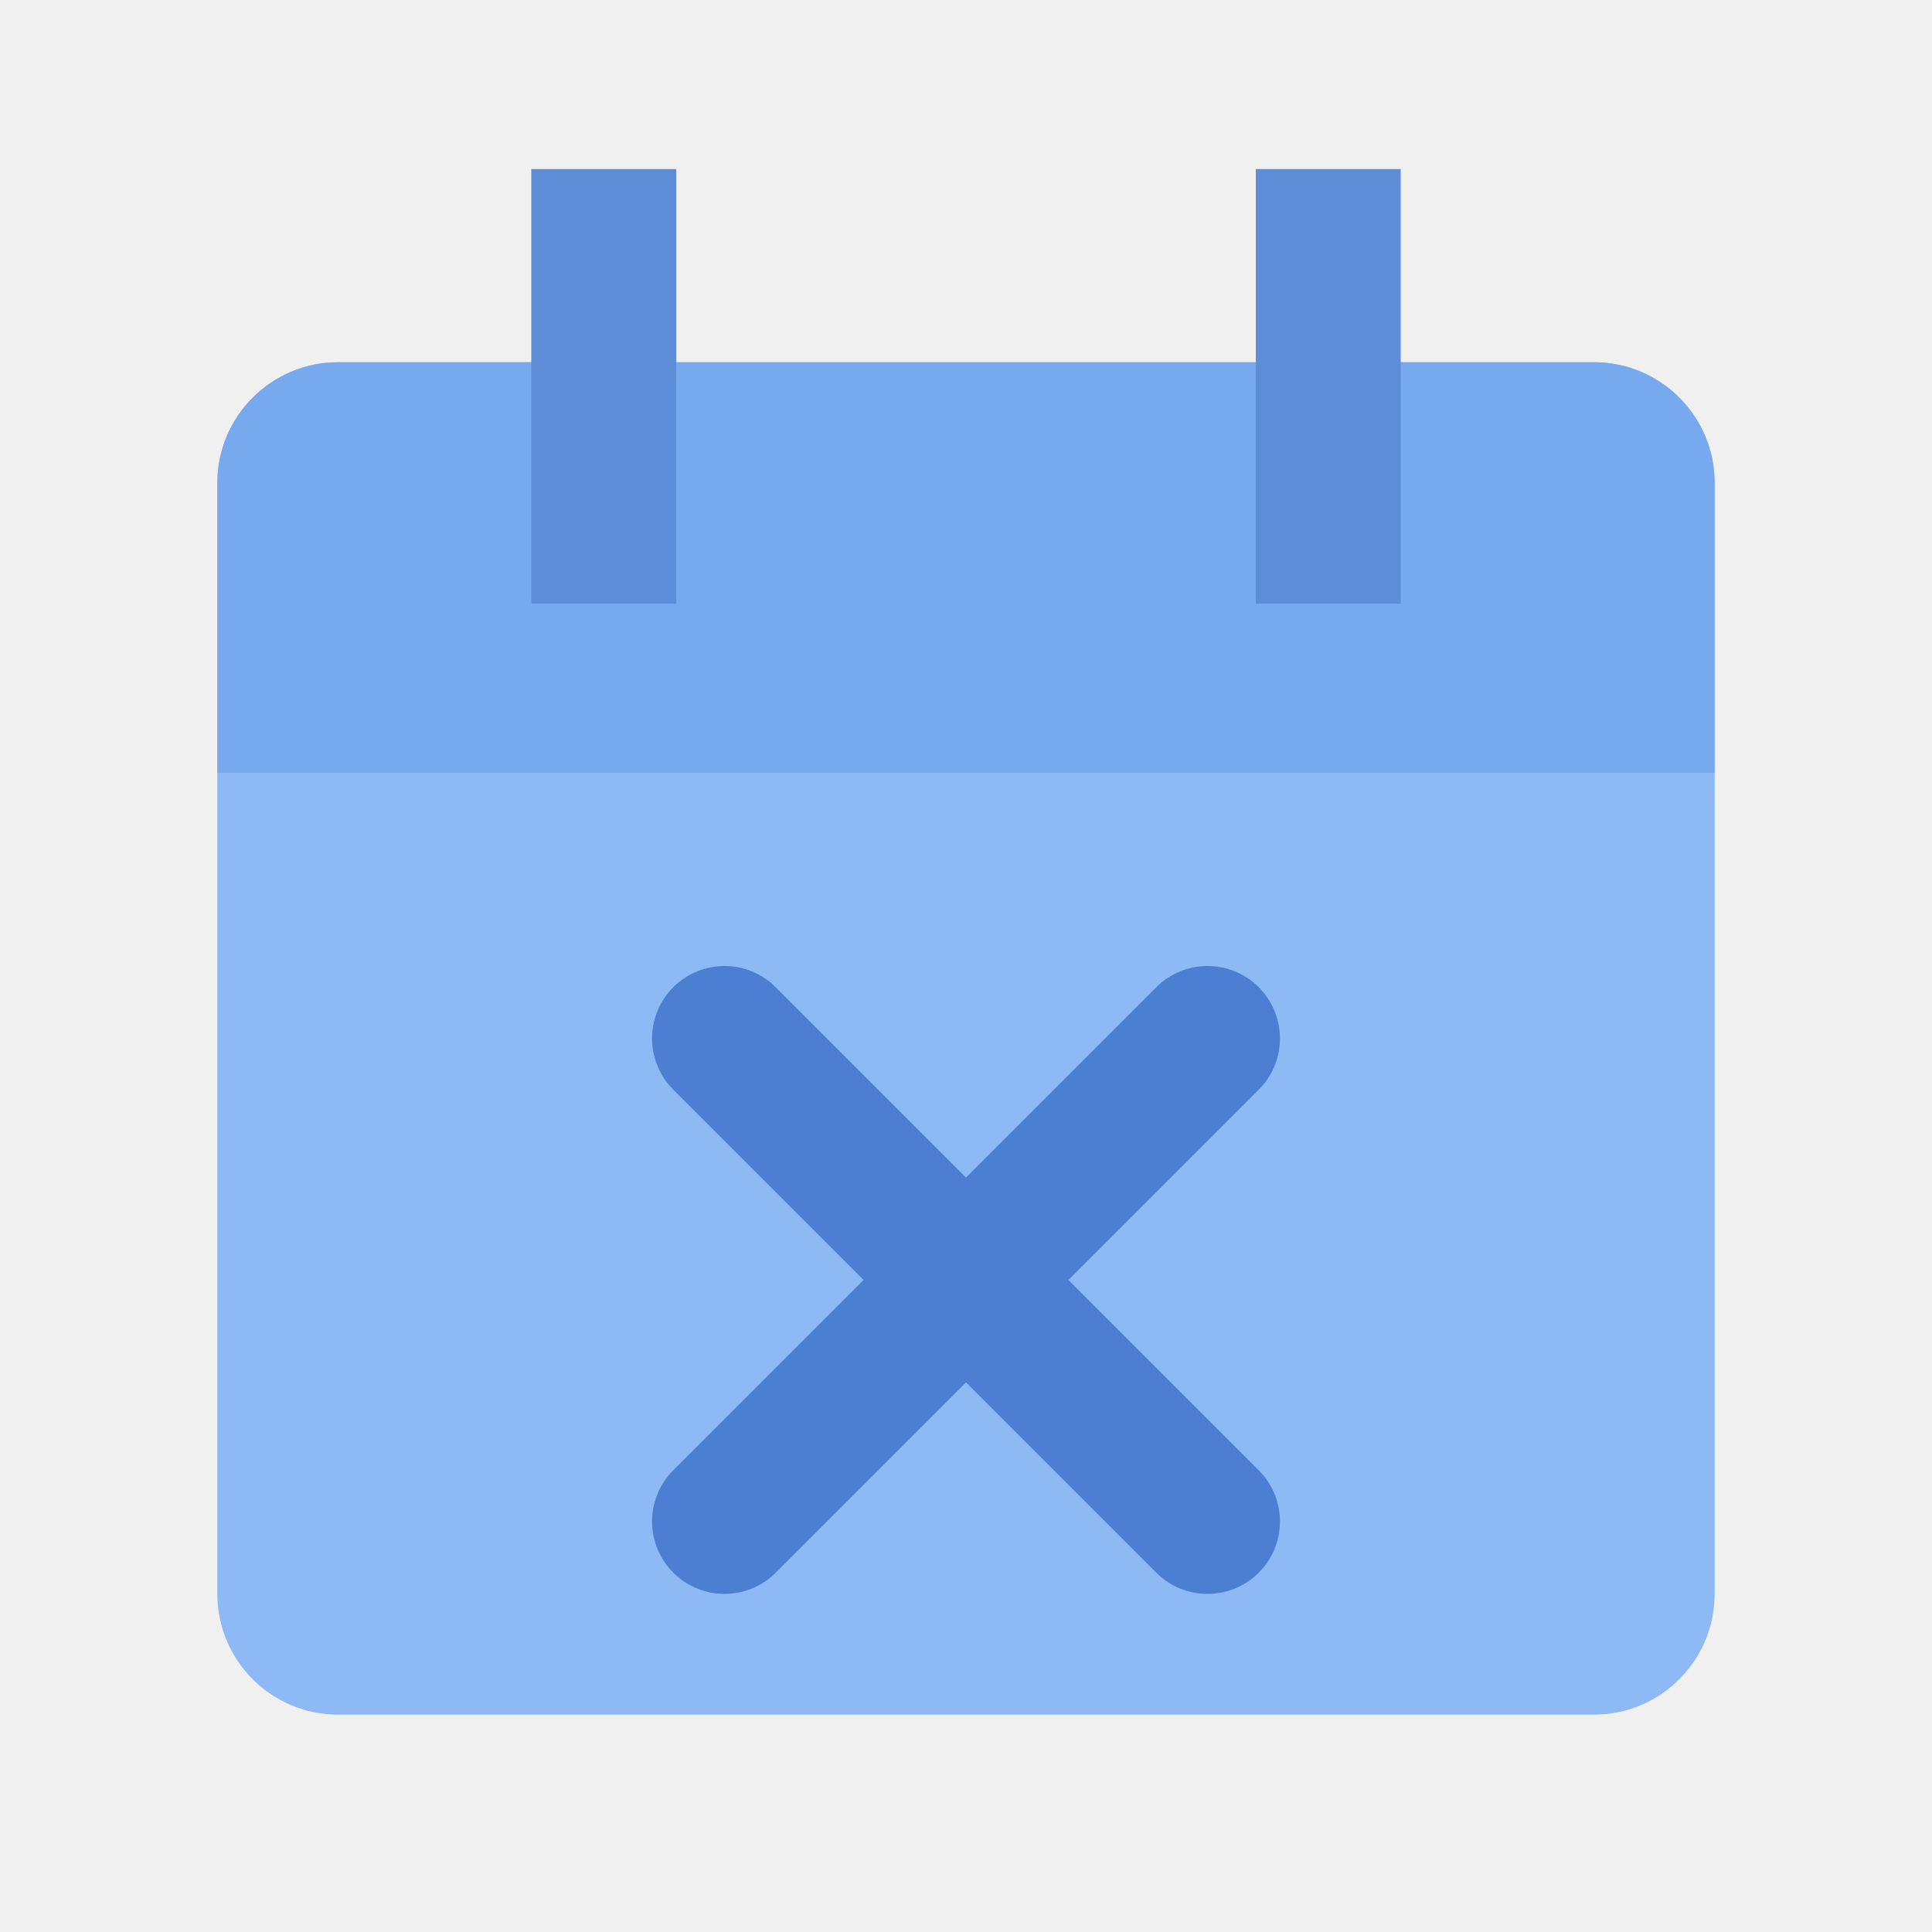
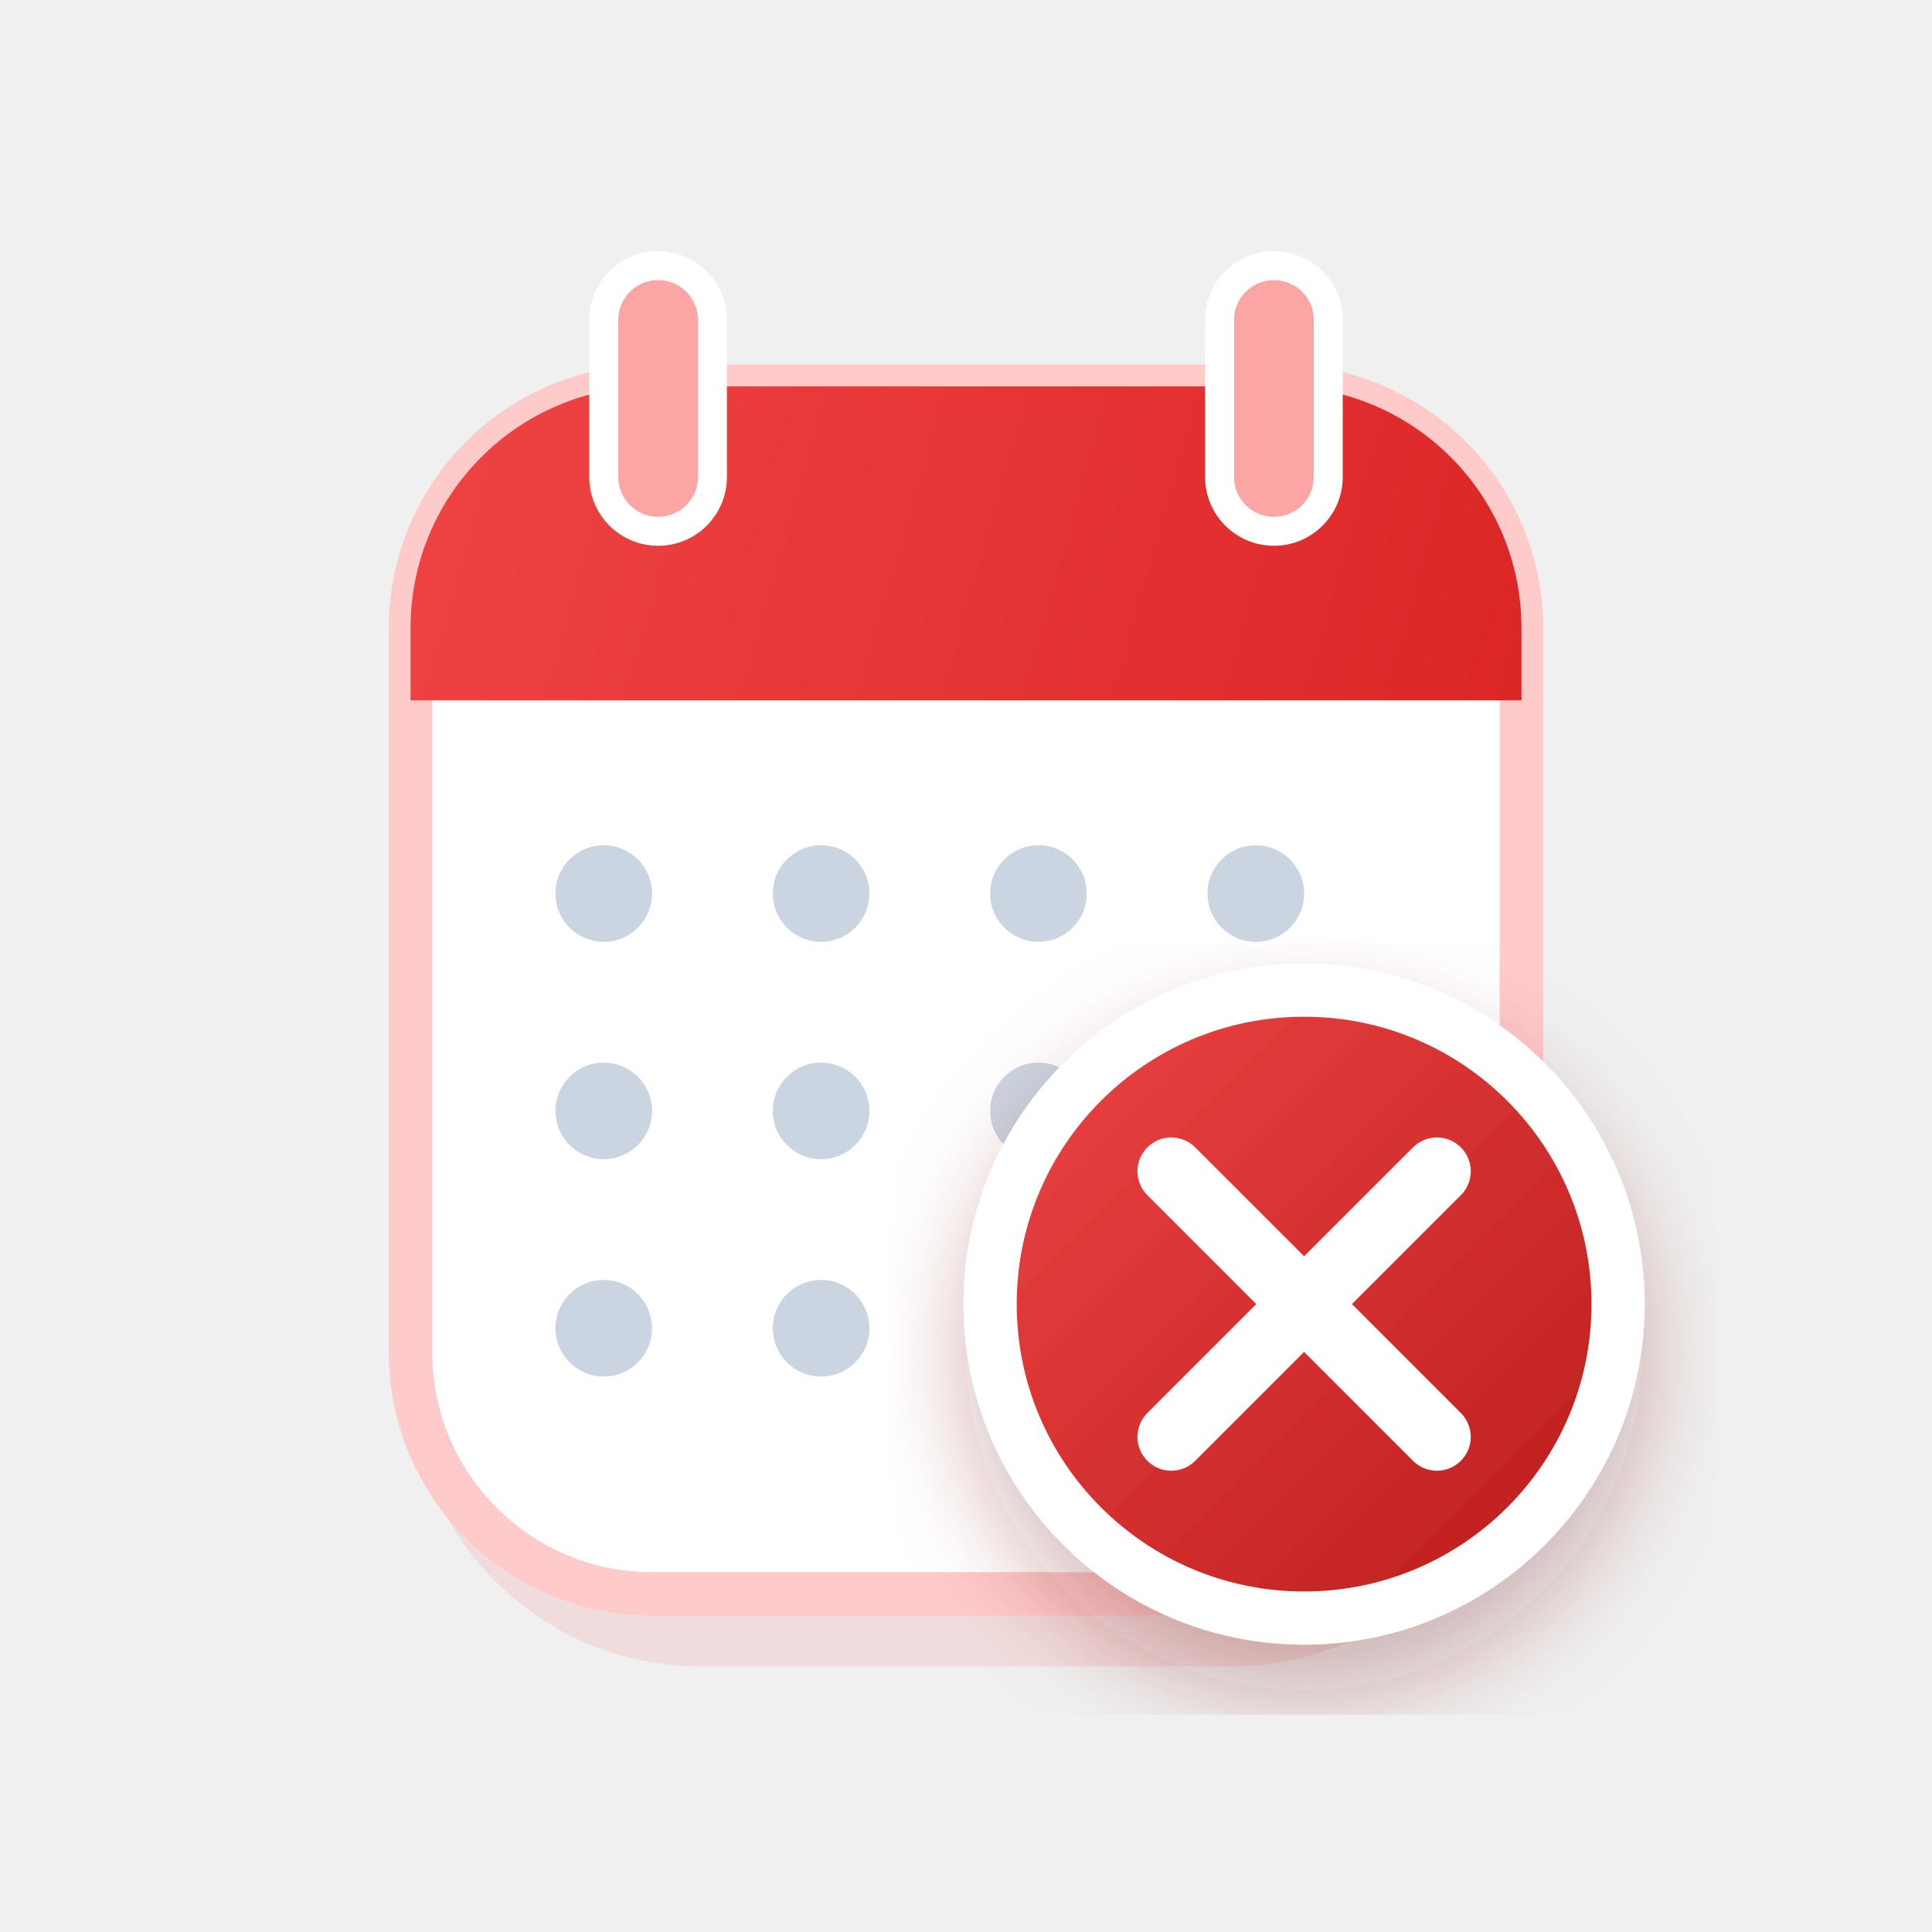
- <svg xmlns="http://www.w3.org/2000/svg" viewBox="0 0 80 80">
-   <path fill="#8DB9F4" d="M14,15h52a5,5 0,0 1,5 5v46a5,5 0,0 1,-5 5H14a5,5 0,0 1,-5 -5V20a5,5 0,0 1,5 -5z" />
-   <path fill="#76A9ED" d="M14,15h52a5,5 0,0 1,5 5v12H9V20a5,5 0,0 1,5 -5z" />
-   <path fill="#5D8DD6" d="M22,7h6v18h-6zM52,7h6v18h-6z" />
-   <path fill="none" stroke="#4C7FD1" stroke-width="6" stroke-linecap="round" d="M30,43l20,20M50,43L30,63" />
+ <svg xmlns="http://www.w3.org/2000/svg" width="80" height="80" viewBox="0 0 80 80" fill="none">
+   <rect x="17" y="21" width="46" height="48" rx="12" fill="#ef4444" fill-opacity="0.12" />
+   <rect x="17" y="16" width="46" height="50" rx="10" fill="#ffffff" stroke="#fecaca" stroke-width="1.8" />
+   <defs>
+     <linearGradient id="calCancelHeader" x1="17" y1="16" x2="63" y2="29" gradientUnits="userSpaceOnUse">
+       <stop offset="0%" stop-color="#ef4444" />
+       <stop offset="100%" stop-color="#dc2626" />
+     </linearGradient>
+     <linearGradient id="badgeGrad" x1="41" y1="41" x2="67" y2="67" gradientUnits="userSpaceOnUse">
+       <stop offset="0%" stop-color="#ef4444" />
+       <stop offset="100%" stop-color="#b91c1c" />
+     </linearGradient>
+     <filter id="badgeShadow" x="37" y="37" width="34" height="34" filterUnits="userSpaceOnUse">
+       <feDropShadow dx="0" dy="2" stdDeviation="2" flood-color="#7f1d1d" flood-opacity="0.3" />
+     </filter>
+   </defs>
+   <path d="M17 26 C17 20.477 21.477 16 27 16 L53 16 C58.523 16 63 20.477 63 26 L63 29 L17 29 Z" fill="url(#calCancelHeader)" />
+   <rect x="25" y="11" width="4.5" height="11" rx="2.25" fill="#fca5a5" stroke="#ffffff" stroke-width="1.2" />
+   <rect x="50.5" y="11" width="4.5" height="11" rx="2.25" fill="#fca5a5" stroke="#ffffff" stroke-width="1.2" />
+   <circle cx="25" cy="37" r="2" fill="#cbd5e1" />
+   <circle cx="34" cy="37" r="2" fill="#cbd5e1" />
+   <circle cx="43" cy="37" r="2" fill="#cbd5e1" />
+   <circle cx="52" cy="37" r="2" fill="#cbd5e1" />
+   <circle cx="25" cy="46" r="2" fill="#cbd5e1" />
+   <circle cx="34" cy="46" r="2" fill="#cbd5e1" />
+   <circle cx="43" cy="46" r="2" fill="#cbd5e1" />
+   <circle cx="25" cy="55" r="2" fill="#cbd5e1" />
+   <circle cx="34" cy="55" r="2" fill="#cbd5e1" />
+   <g filter="url(#badgeShadow)">
+     <circle cx="54" cy="54" r="13" fill="url(#badgeGrad)" stroke="#ffffff" stroke-width="2.2" />
+     <path d="M48.5 48.5 L59.5 59.5 M59.5 48.5 L48.5 59.5" stroke="#ffffff" stroke-width="2.8" stroke-linecap="round" />
+   </g>
</svg>
